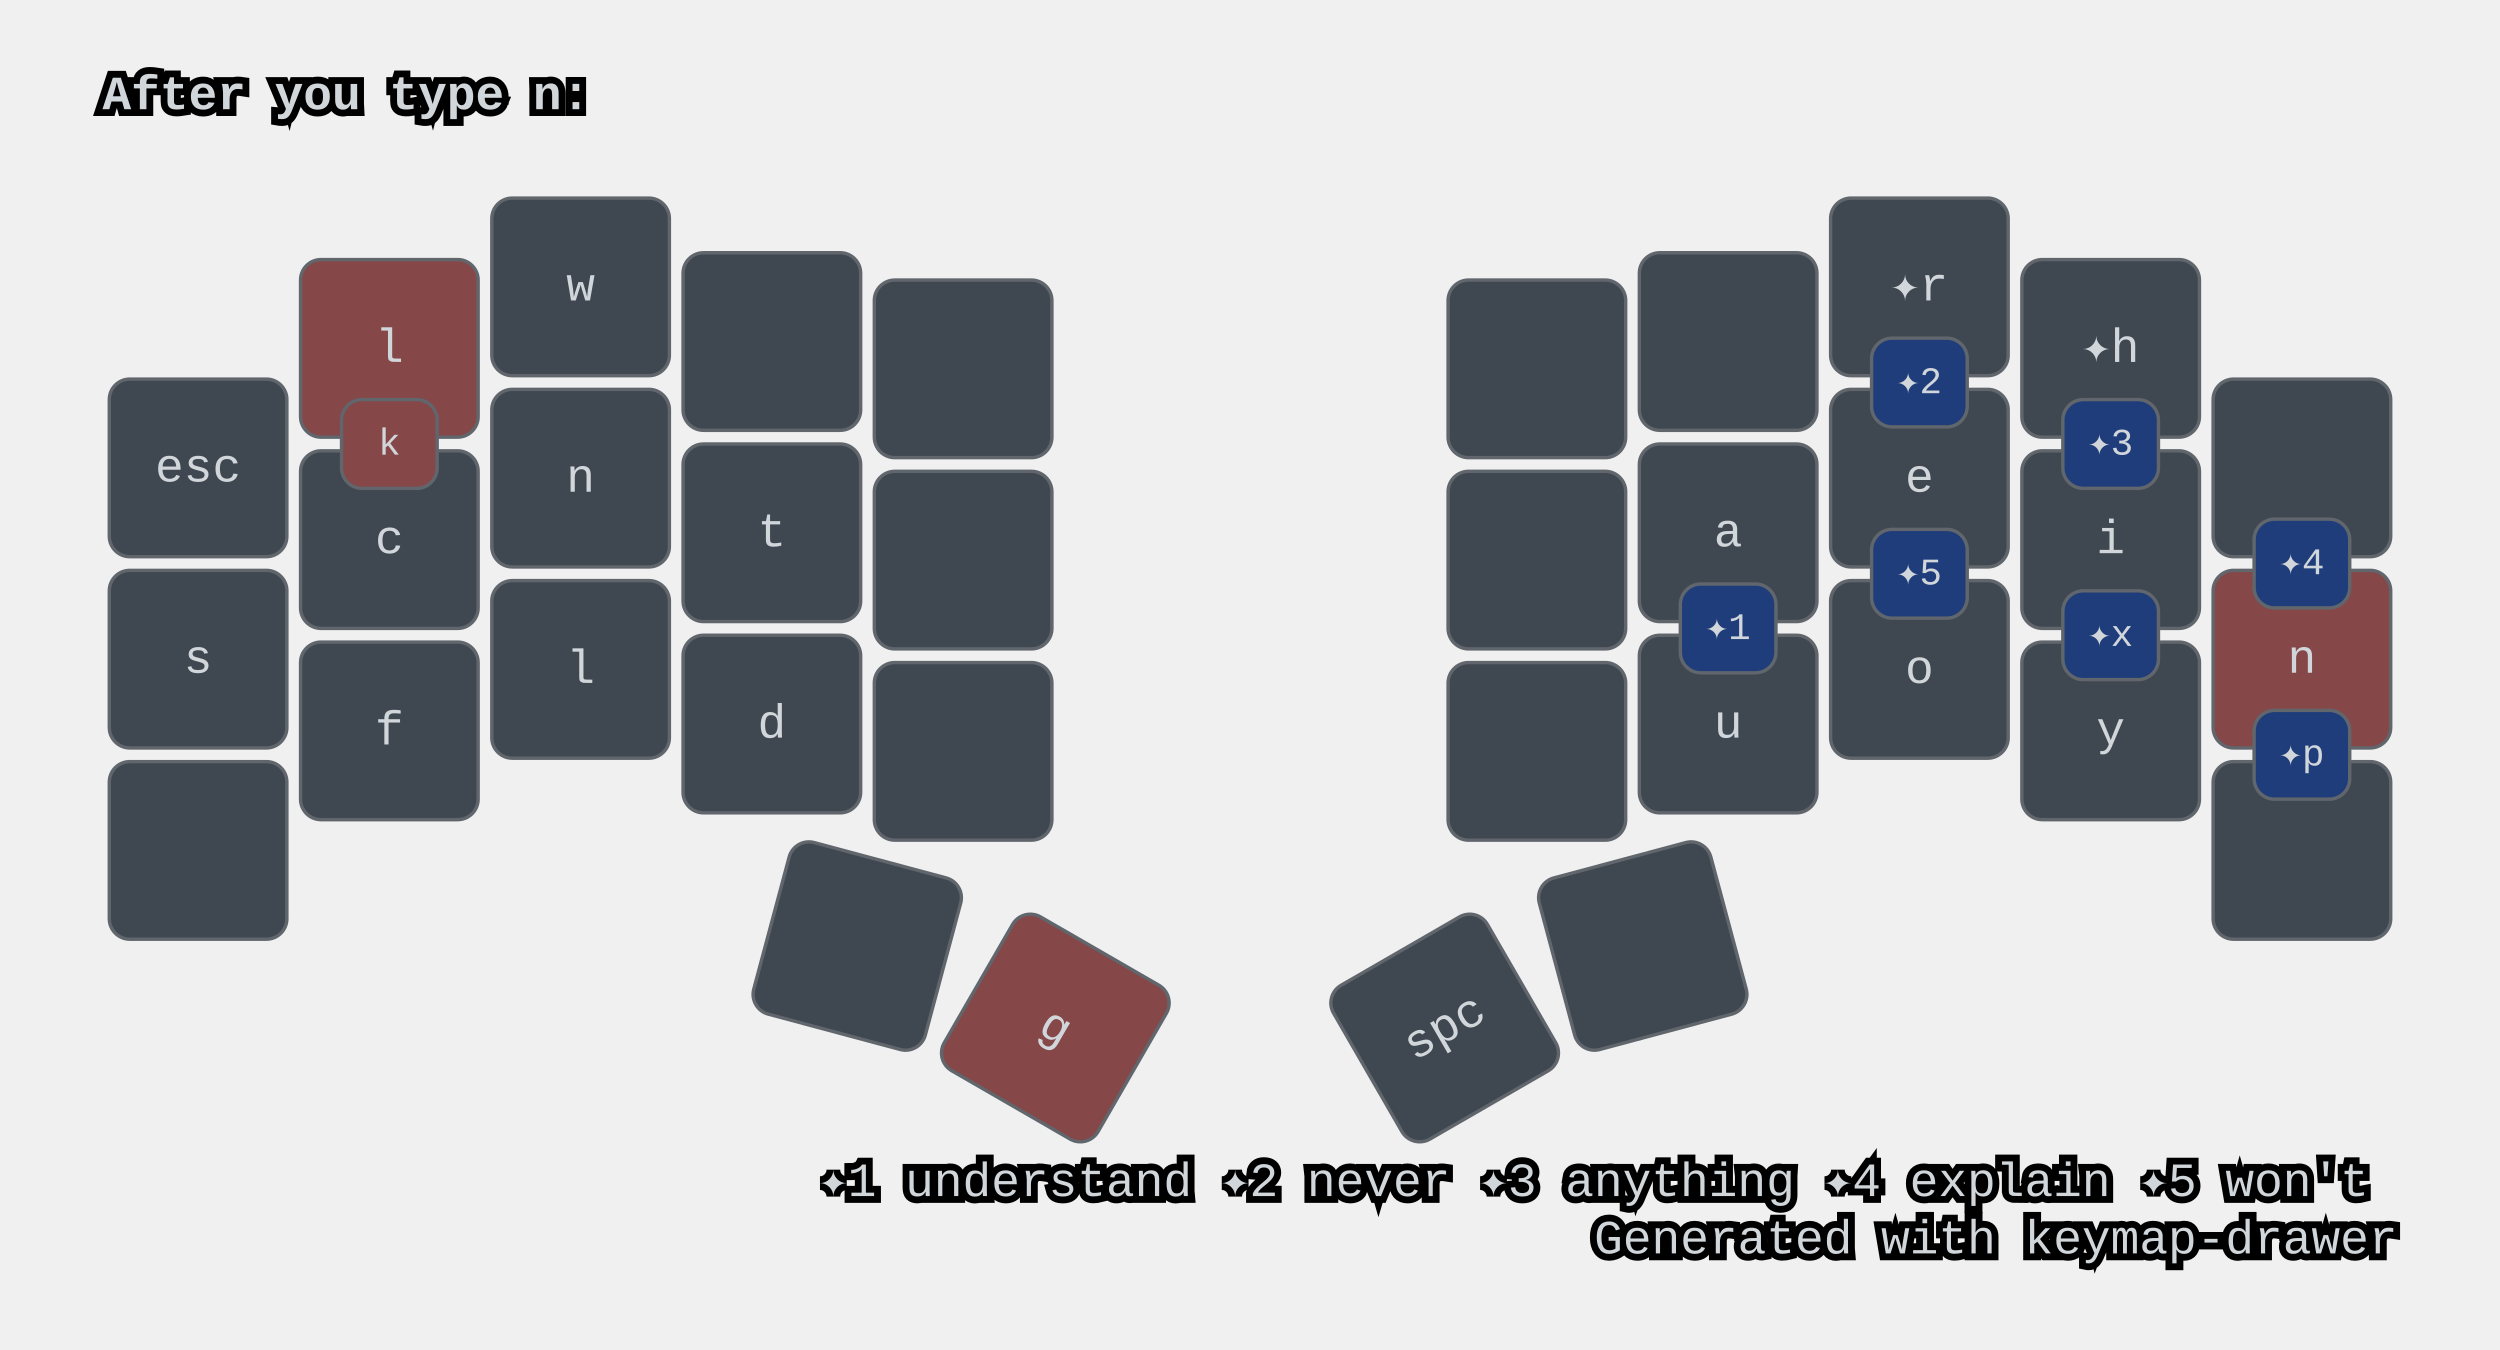
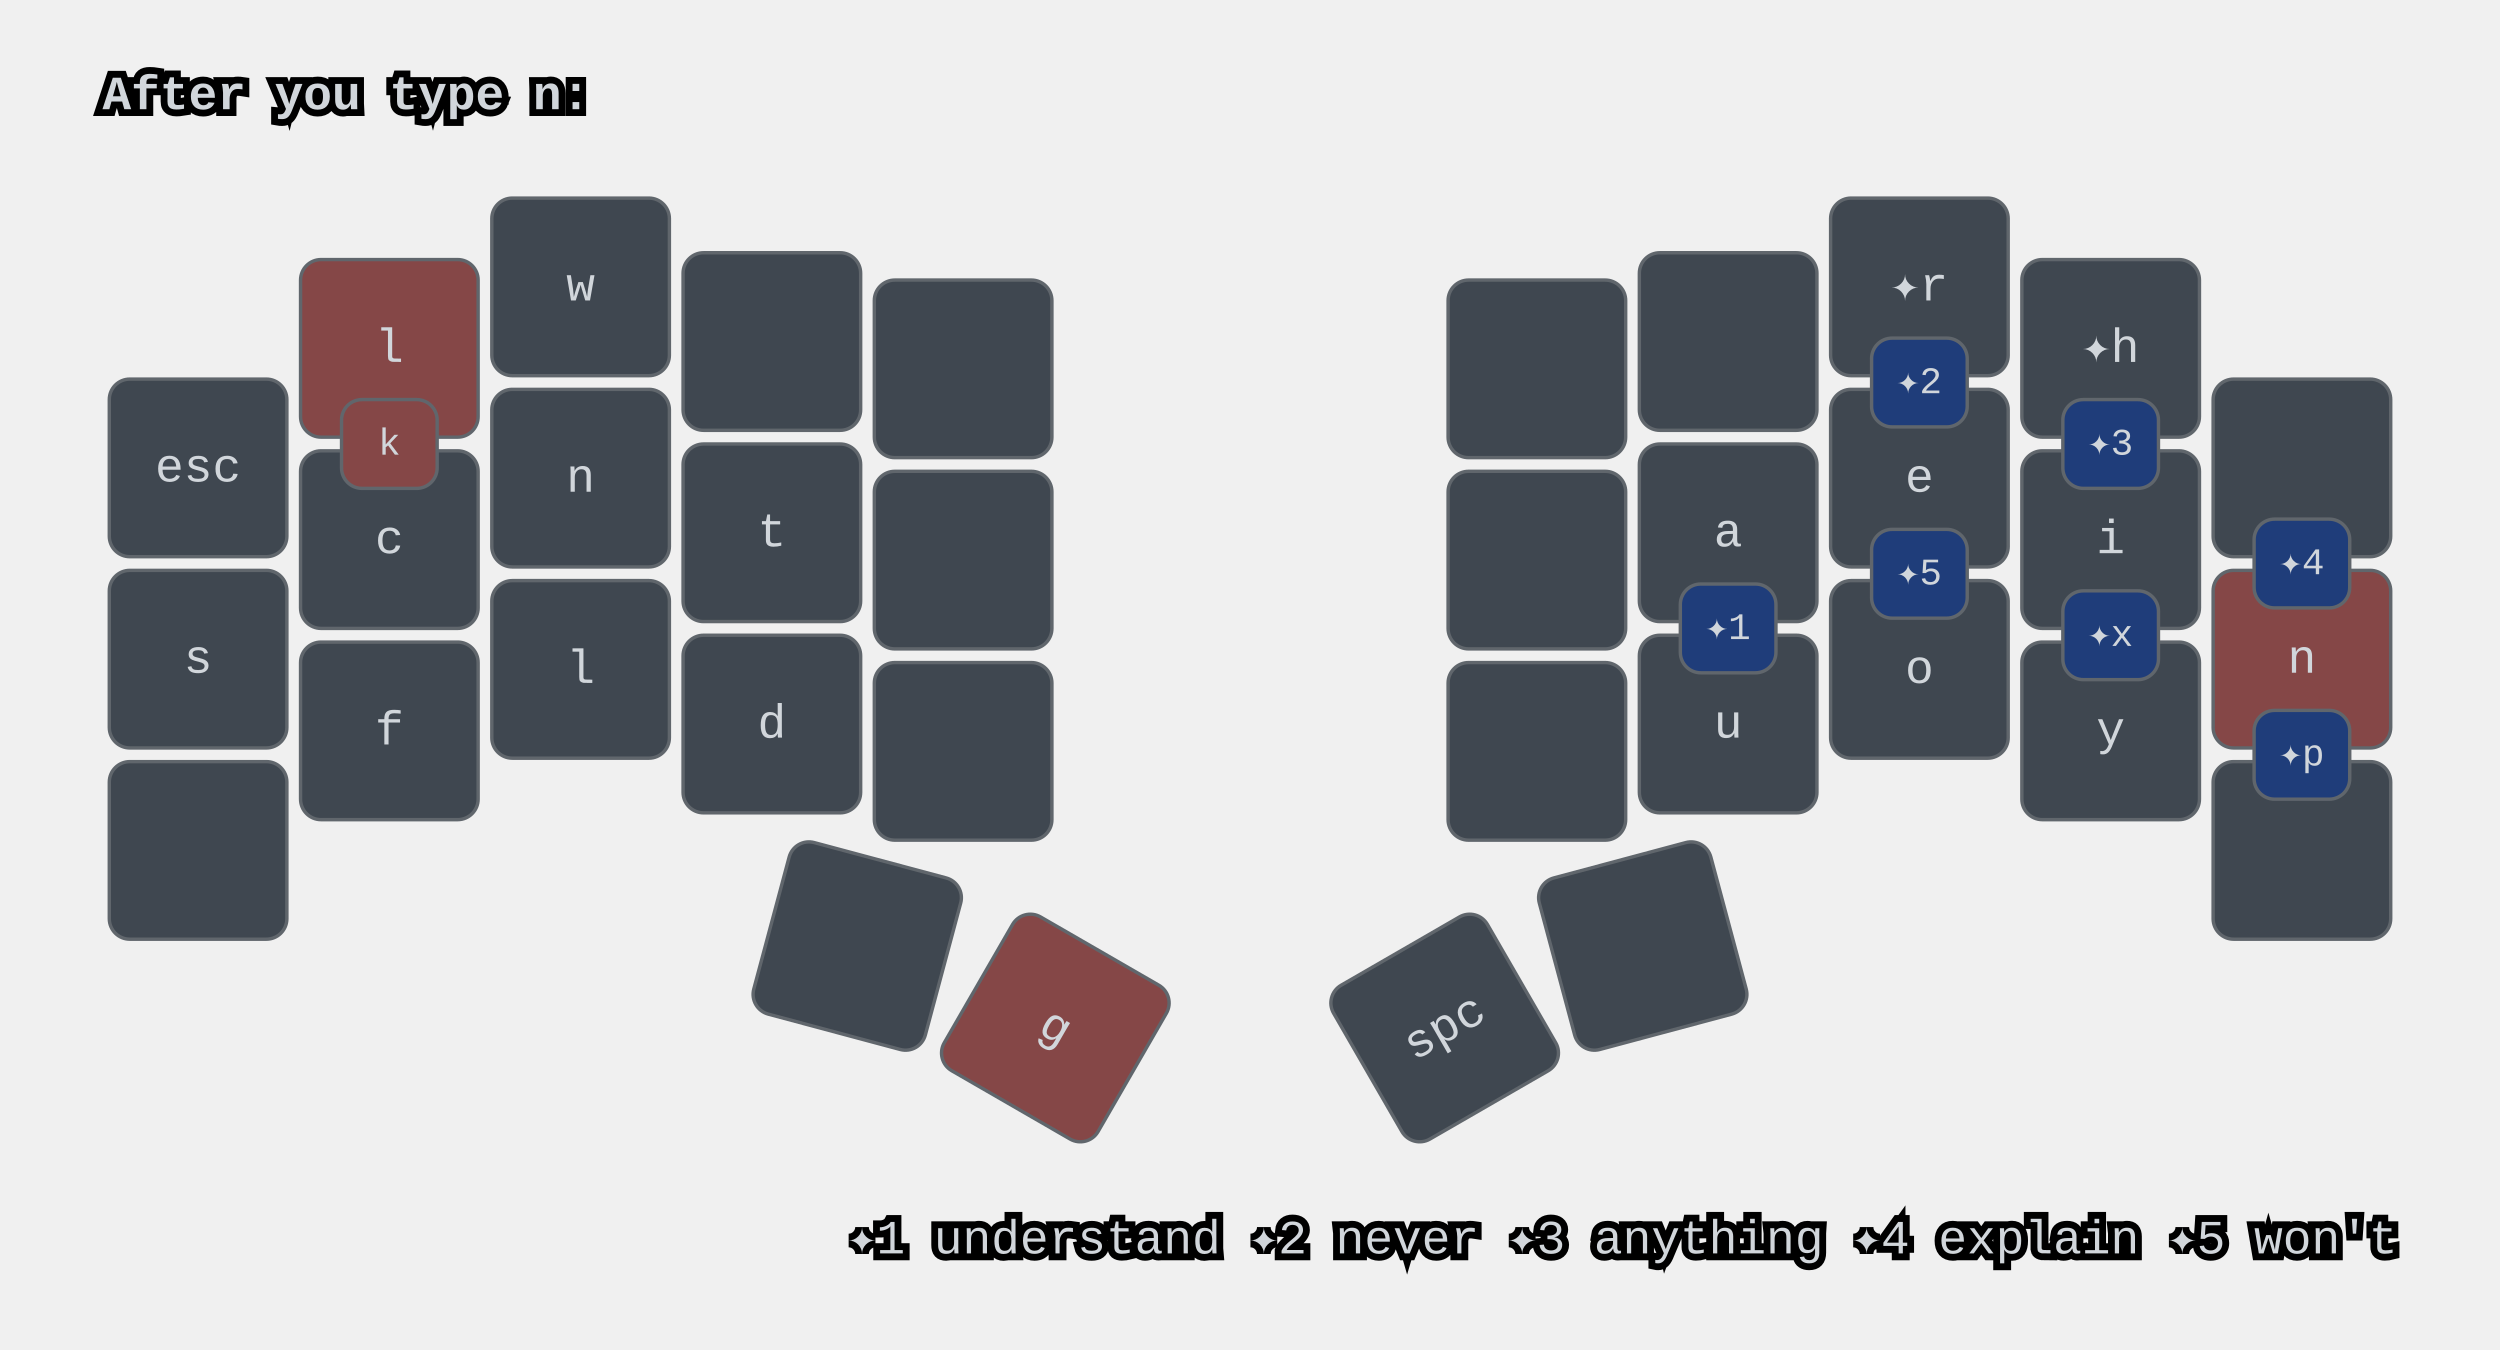
<svg xmlns="http://www.w3.org/2000/svg" width="732" height="395" viewBox="0 0 732 395" class="keymap">
  <style>/* inherit to force styles through use tags */
svg path {
    fill: inherit;
}

/* font and background color specifications */
svg.keymap {
    font-family: SFMono-Regular,Consolas,Liberation Mono,Menlo,monospace;
    font-size: 14px;
    font-kerning: normal;
    text-rendering: optimizeLegibility;
    fill: #24292e;
}

/* default key styling */
rect.key {
    fill: #f6f8fa;
}

rect.key, rect.combo {
    stroke: #c9cccf;
    stroke-width: 1;
}

/* default key side styling, only used is draw_key_sides is set */
rect.side {
    filter: brightness(90%);
}

/* color accent for combo boxes */
rect.combo, rect.combo-separate {
    fill: #cdf;
}

/* color accent for held keys */
rect.held, rect.combo.held {
    fill: #fdd;
}

/* color accent for ghost (optional) keys */
rect.ghost, rect.combo.ghost {
    stroke-dasharray: 4, 4;
    stroke-width: 2;
}

text {
    text-anchor: middle;
    dominant-baseline: middle;
}

/* styling for layer labels */
text.label {
    font-weight: bold;
    text-anchor: start;
    stroke: white;
    stroke-width: 4;
    paint-order: stroke;
}

/* styling for optional footer */
text.footer {
    text-anchor: end;
    dominant-baseline: auto;
    stroke: white;
    stroke-width: 4;
    paint-order: stroke;
}

/* styling for combo tap, and key non-tap label text */
text.combo, text.hold, text.shifted, text.left, text.right, text.tl, text.tr, text.bl, text.br {
    font-size: 11px;
}

text.hold, text.bl, text.br {
    text-anchor: middle;
    dominant-baseline: auto;
}

text.shifted, text.tl, text.tr {
    text-anchor: middle;
    dominant-baseline: hanging;
}

text.left, text.tl, text.bl {
    text-anchor: start;
}

text.right, text.tr, text.br {
    text-anchor: end;
}

text.layer-activator {
    text-decoration: underline;
}

/* styling for hold/shifted label text in combo box */
text.combo.hold, text.combo.shifted, text.combo.left, text.combo.right {
    font-size: 8px;
}

/* lighter symbol for transparent keys */
text.trans {
    fill: #7b7e81;
}

/* styling for combo dendrons */
path.combo {
    stroke-width: 1;
    stroke: gray;
    fill: none;
}

/* Start Tabler Icons Cleanup */
/* cannot use height/width with glyphs */
.icon-tabler &gt; path {
    fill: inherit;
    stroke: inherit;
    stroke-width: 2;
}
/* hide tabler's default box */
.icon-tabler &gt; path[stroke="none"][fill="none"] {
    visibility: hidden;
}
/* End Tabler Icons Cleanup */

svg.keymap { fill: #d1d6db; }
rect.key { fill: #3f4750; }
rect.key, rect.combo { stroke: #60666c; }
rect.combo, rect.combo-separate { fill: #1f3d7a; }
rect.held, rect.combo.held { fill: #854747; }
text.label, text.footer { stroke: black; }
text.trans { fill: #7e8184; }
path.combo { stroke: #7f7f7f; }
</style>
  <g transform="translate(30, 0)" class="layer-After you type  n">
    <text x="0" y="28" class="label" id="After-you-type--n">After you type  n:</text>
    <g transform="translate(0, 56)">
      <g transform="translate(28, 81)" class="key keypos-0">
        <rect rx="6" ry="6" x="-26" y="-26" width="52" height="52" class="key" />
        <text x="0" y="0" class="key tap">esc</text>
      </g>
      <g transform="translate(84, 46)" class="key held keypos-1">
        <rect rx="6" ry="6" x="-26" y="-26" width="52" height="52" class="key held" />
        <text x="0" y="0" class="key held tap">l</text>
      </g>
      <g transform="translate(140, 28)" class="key keypos-2">
        <rect rx="6" ry="6" x="-26" y="-26" width="52" height="52" class="key" />
        <text x="0" y="0" class="key tap">w</text>
      </g>
      <g transform="translate(196, 44)" class="key keypos-3">
        <rect rx="6" ry="6" x="-26" y="-26" width="52" height="52" class="key" />
      </g>
      <g transform="translate(252, 52)" class="key keypos-4">
        <rect rx="6" ry="6" x="-26" y="-26" width="52" height="52" class="key" />
      </g>
      <g transform="translate(420, 52)" class="key keypos-5">
        <rect rx="6" ry="6" x="-26" y="-26" width="52" height="52" class="key" />
      </g>
      <g transform="translate(476, 44)" class="key keypos-6">
        <rect rx="6" ry="6" x="-26" y="-26" width="52" height="52" class="key" />
      </g>
      <g transform="translate(532, 28)" class="key keypos-7">
        <rect rx="6" ry="6" x="-26" y="-26" width="52" height="52" class="key" />
        <text x="0" y="0" class="key tap">✦r</text>
      </g>
      <g transform="translate(588, 46)" class="key keypos-8">
        <rect rx="6" ry="6" x="-26" y="-26" width="52" height="52" class="key" />
        <text x="0" y="0" class="key tap">✦h</text>
      </g>
      <g transform="translate(644, 81)" class="key keypos-9">
        <rect rx="6" ry="6" x="-26" y="-26" width="52" height="52" class="key" />
      </g>
      <g transform="translate(28, 137)" class="key keypos-10">
        <rect rx="6" ry="6" x="-26" y="-26" width="52" height="52" class="key" />
        <text x="0" y="0" class="key tap">s</text>
      </g>
      <g transform="translate(84, 102)" class="key keypos-11">
        <rect rx="6" ry="6" x="-26" y="-26" width="52" height="52" class="key" />
        <text x="0" y="0" class="key tap">c</text>
      </g>
      <g transform="translate(140, 84)" class="key keypos-12">
        <rect rx="6" ry="6" x="-26" y="-26" width="52" height="52" class="key" />
        <text x="0" y="0" class="key tap">n</text>
      </g>
      <g transform="translate(196, 100)" class="key keypos-13">
        <rect rx="6" ry="6" x="-26" y="-26" width="52" height="52" class="key" />
        <text x="0" y="0" class="key tap">t</text>
      </g>
      <g transform="translate(252, 108)" class="key keypos-14">
        <rect rx="6" ry="6" x="-26" y="-26" width="52" height="52" class="key" />
      </g>
      <g transform="translate(420, 108)" class="key keypos-15">
        <rect rx="6" ry="6" x="-26" y="-26" width="52" height="52" class="key" />
      </g>
      <g transform="translate(476, 100)" class="key keypos-16">
        <rect rx="6" ry="6" x="-26" y="-26" width="52" height="52" class="key" />
        <text x="0" y="0" class="key tap">a</text>
      </g>
      <g transform="translate(532, 84)" class="key keypos-17">
        <rect rx="6" ry="6" x="-26" y="-26" width="52" height="52" class="key" />
        <text x="0" y="0" class="key tap">e</text>
      </g>
      <g transform="translate(588, 102)" class="key keypos-18">
        <rect rx="6" ry="6" x="-26" y="-26" width="52" height="52" class="key" />
        <text x="0" y="0" class="key tap">i</text>
      </g>
      <g transform="translate(644, 137)" class="key held keypos-19">
        <rect rx="6" ry="6" x="-26" y="-26" width="52" height="52" class="key held" />
        <text x="0" y="0" class="key held tap">n</text>
      </g>
      <g transform="translate(28, 193)" class="key keypos-20">
        <rect rx="6" ry="6" x="-26" y="-26" width="52" height="52" class="key" />
      </g>
      <g transform="translate(84, 158)" class="key keypos-21">
        <rect rx="6" ry="6" x="-26" y="-26" width="52" height="52" class="key" />
        <text x="0" y="0" class="key tap">f</text>
      </g>
      <g transform="translate(140, 140)" class="key keypos-22">
        <rect rx="6" ry="6" x="-26" y="-26" width="52" height="52" class="key" />
        <text x="0" y="0" class="key tap">l</text>
      </g>
      <g transform="translate(196, 156)" class="key keypos-23">
        <rect rx="6" ry="6" x="-26" y="-26" width="52" height="52" class="key" />
        <text x="0" y="0" class="key tap">d</text>
      </g>
      <g transform="translate(252, 164)" class="key keypos-24">
        <rect rx="6" ry="6" x="-26" y="-26" width="52" height="52" class="key" />
      </g>
      <g transform="translate(420, 164)" class="key keypos-25">
        <rect rx="6" ry="6" x="-26" y="-26" width="52" height="52" class="key" />
      </g>
      <g transform="translate(476, 156)" class="key keypos-26">
        <rect rx="6" ry="6" x="-26" y="-26" width="52" height="52" class="key" />
        <text x="0" y="0" class="key tap">u</text>
      </g>
      <g transform="translate(532, 140)" class="key keypos-27">
        <rect rx="6" ry="6" x="-26" y="-26" width="52" height="52" class="key" />
        <text x="0" y="0" class="key tap">o</text>
      </g>
      <g transform="translate(588, 158)" class="key keypos-28">
        <rect rx="6" ry="6" x="-26" y="-26" width="52" height="52" class="key" />
        <text x="0" y="0" class="key tap">y</text>
      </g>
      <g transform="translate(644, 193)" class="key keypos-29">
        <rect rx="6" ry="6" x="-26" y="-26" width="52" height="52" class="key" />
      </g>
      <g transform="translate(221, 221) rotate(15.0)" class="key keypos-30">
        <rect rx="6" ry="6" x="-26" y="-26" width="52" height="52" class="key" />
      </g>
      <g transform="translate(279, 245) rotate(30.0)" class="key held keypos-31">
        <rect rx="6" ry="6" x="-26" y="-26" width="52" height="52" class="key held" />
        <text x="0" y="0" class="key held tap">g</text>
      </g>
      <g transform="translate(393, 245) rotate(-30.0)" class="key keypos-32">
        <rect rx="6" ry="6" x="-26" y="-26" width="52" height="52" class="key" />
        <text x="0" y="0" class="key tap">spc</text>
      </g>
      <g transform="translate(451, 221) rotate(-15.0)" class="key keypos-33">
        <rect rx="6" ry="6" x="-26" y="-26" width="52" height="52" class="key" />
      </g>
      <g class="combo combopos-0">
        <rect rx="6" ry="6" x="462" y="115" width="28" height="26" class="combo" />
        <text x="476" y="128" class="combo tap">✦1</text>
      </g>
      <g class="combo combopos-1">
        <rect rx="6" ry="6" x="518" y="43" width="28" height="26" class="combo" />
        <text x="532" y="56" class="combo tap">✦2</text>
      </g>
      <g class="combo combopos-2">
        <rect rx="6" ry="6" x="574" y="61" width="28" height="26" class="combo" />
        <text x="588" y="74" class="combo tap">✦3</text>
      </g>
      <g class="combo combopos-3">
        <rect rx="6" ry="6" x="630" y="96" width="28" height="26" class="combo" />
        <text x="644" y="109" class="combo tap">✦4</text>
      </g>
      <g class="combo combopos-4">
        <rect rx="6" ry="6" x="518" y="99" width="28" height="26" class="combo" />
        <text x="532" y="112" class="combo tap">✦5</text>
      </g>
      <g class="combo combopos-5">
        <rect rx="6" ry="6" x="574" y="117" width="28" height="26" class="combo" />
        <text x="588" y="130" class="combo tap">✦x</text>
      </g>
      <g class="combo combopos-6">
        <rect rx="6" ry="6" x="630" y="152" width="28" height="26" class="combo" />
        <text x="644" y="165" class="combo tap">✦p</text>
      </g>
      <g class="combo held combopos-7">
        <rect rx="6" ry="6" x="70" y="61" width="28" height="26" class="combo held" />
        <text x="84" y="74" class="combo held tap">k</text>
      </g>
    </g>
  </g>
-   <text x="702.0" y="367.0" class="footer">
-     <tspan x="702" dy="-1.2em">✦1 understand   ✦2 never   ✦3 anything   ✦4 explain   ✦5 won't</tspan>
-     <tspan x="702" dy="1.2em">Generated with <a href="https://github.com/caksoylar/keymap-drawer">keymap-drawer</a>
-     </tspan>
-   </text>
+   <text x="702.0" y="367.0" class="footer">✦1 understand   ✦2 never   ✦3 anything   ✦4 explain   ✦5 won't</text>
</svg>
